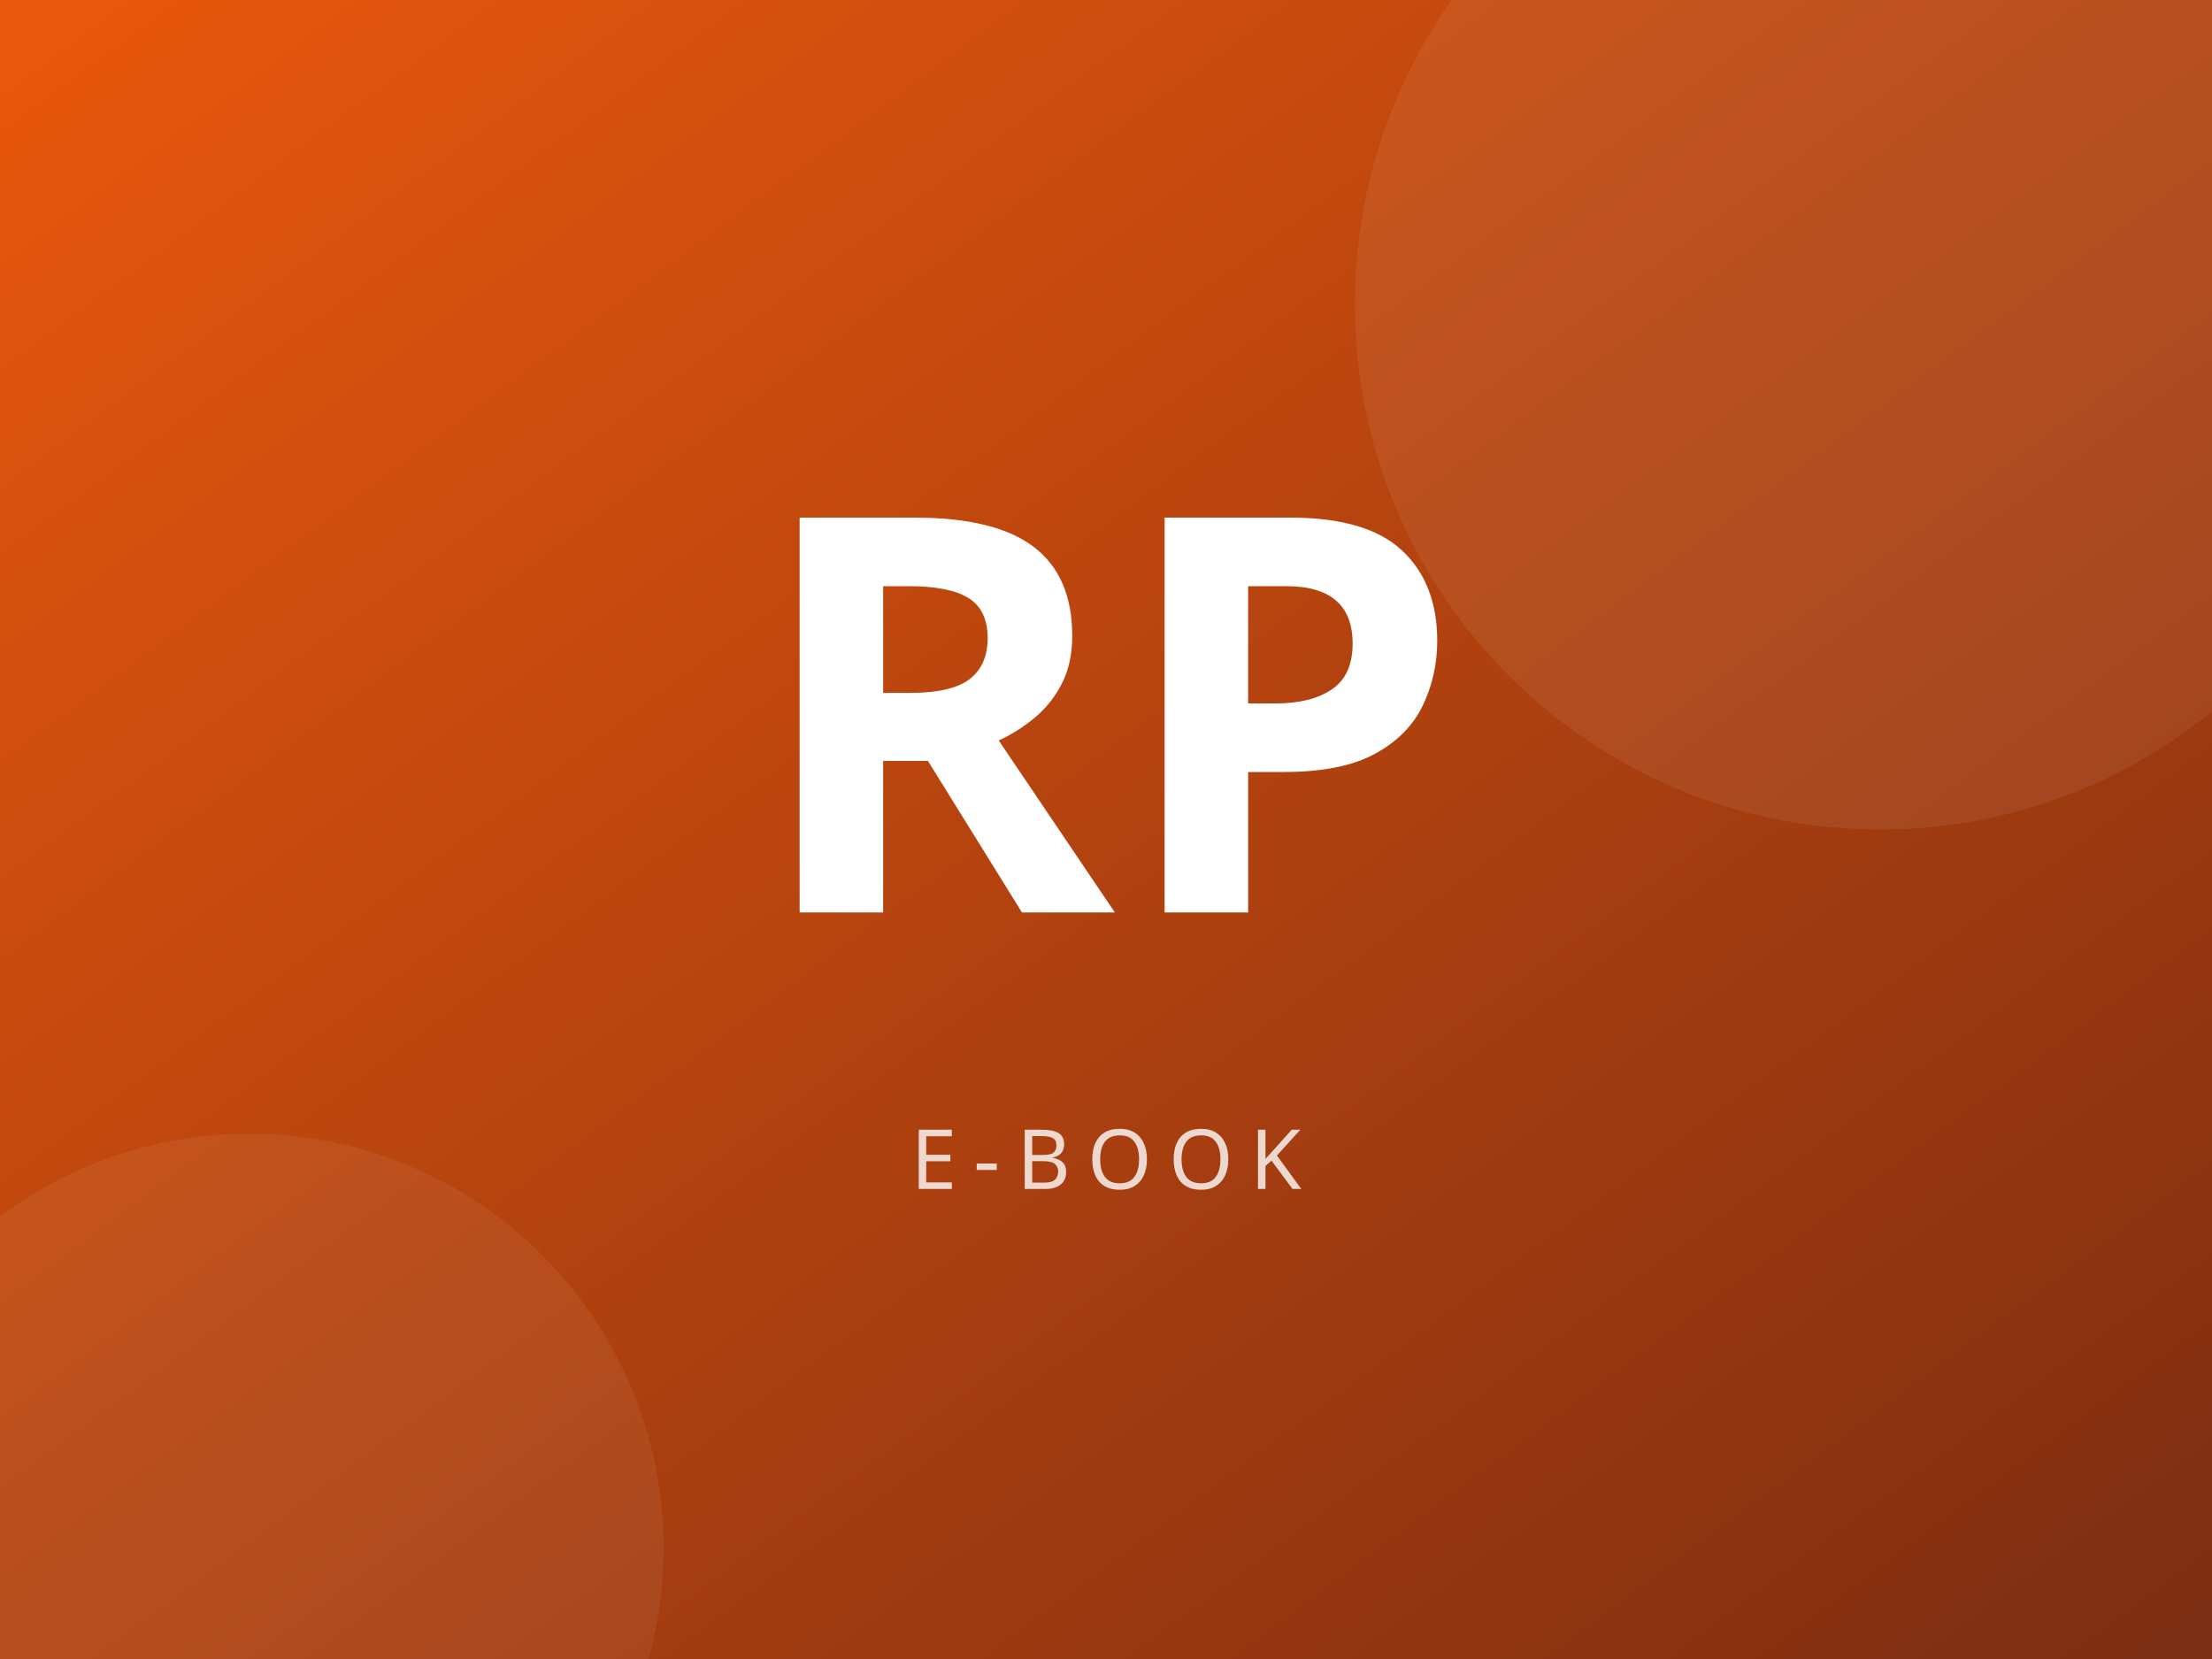
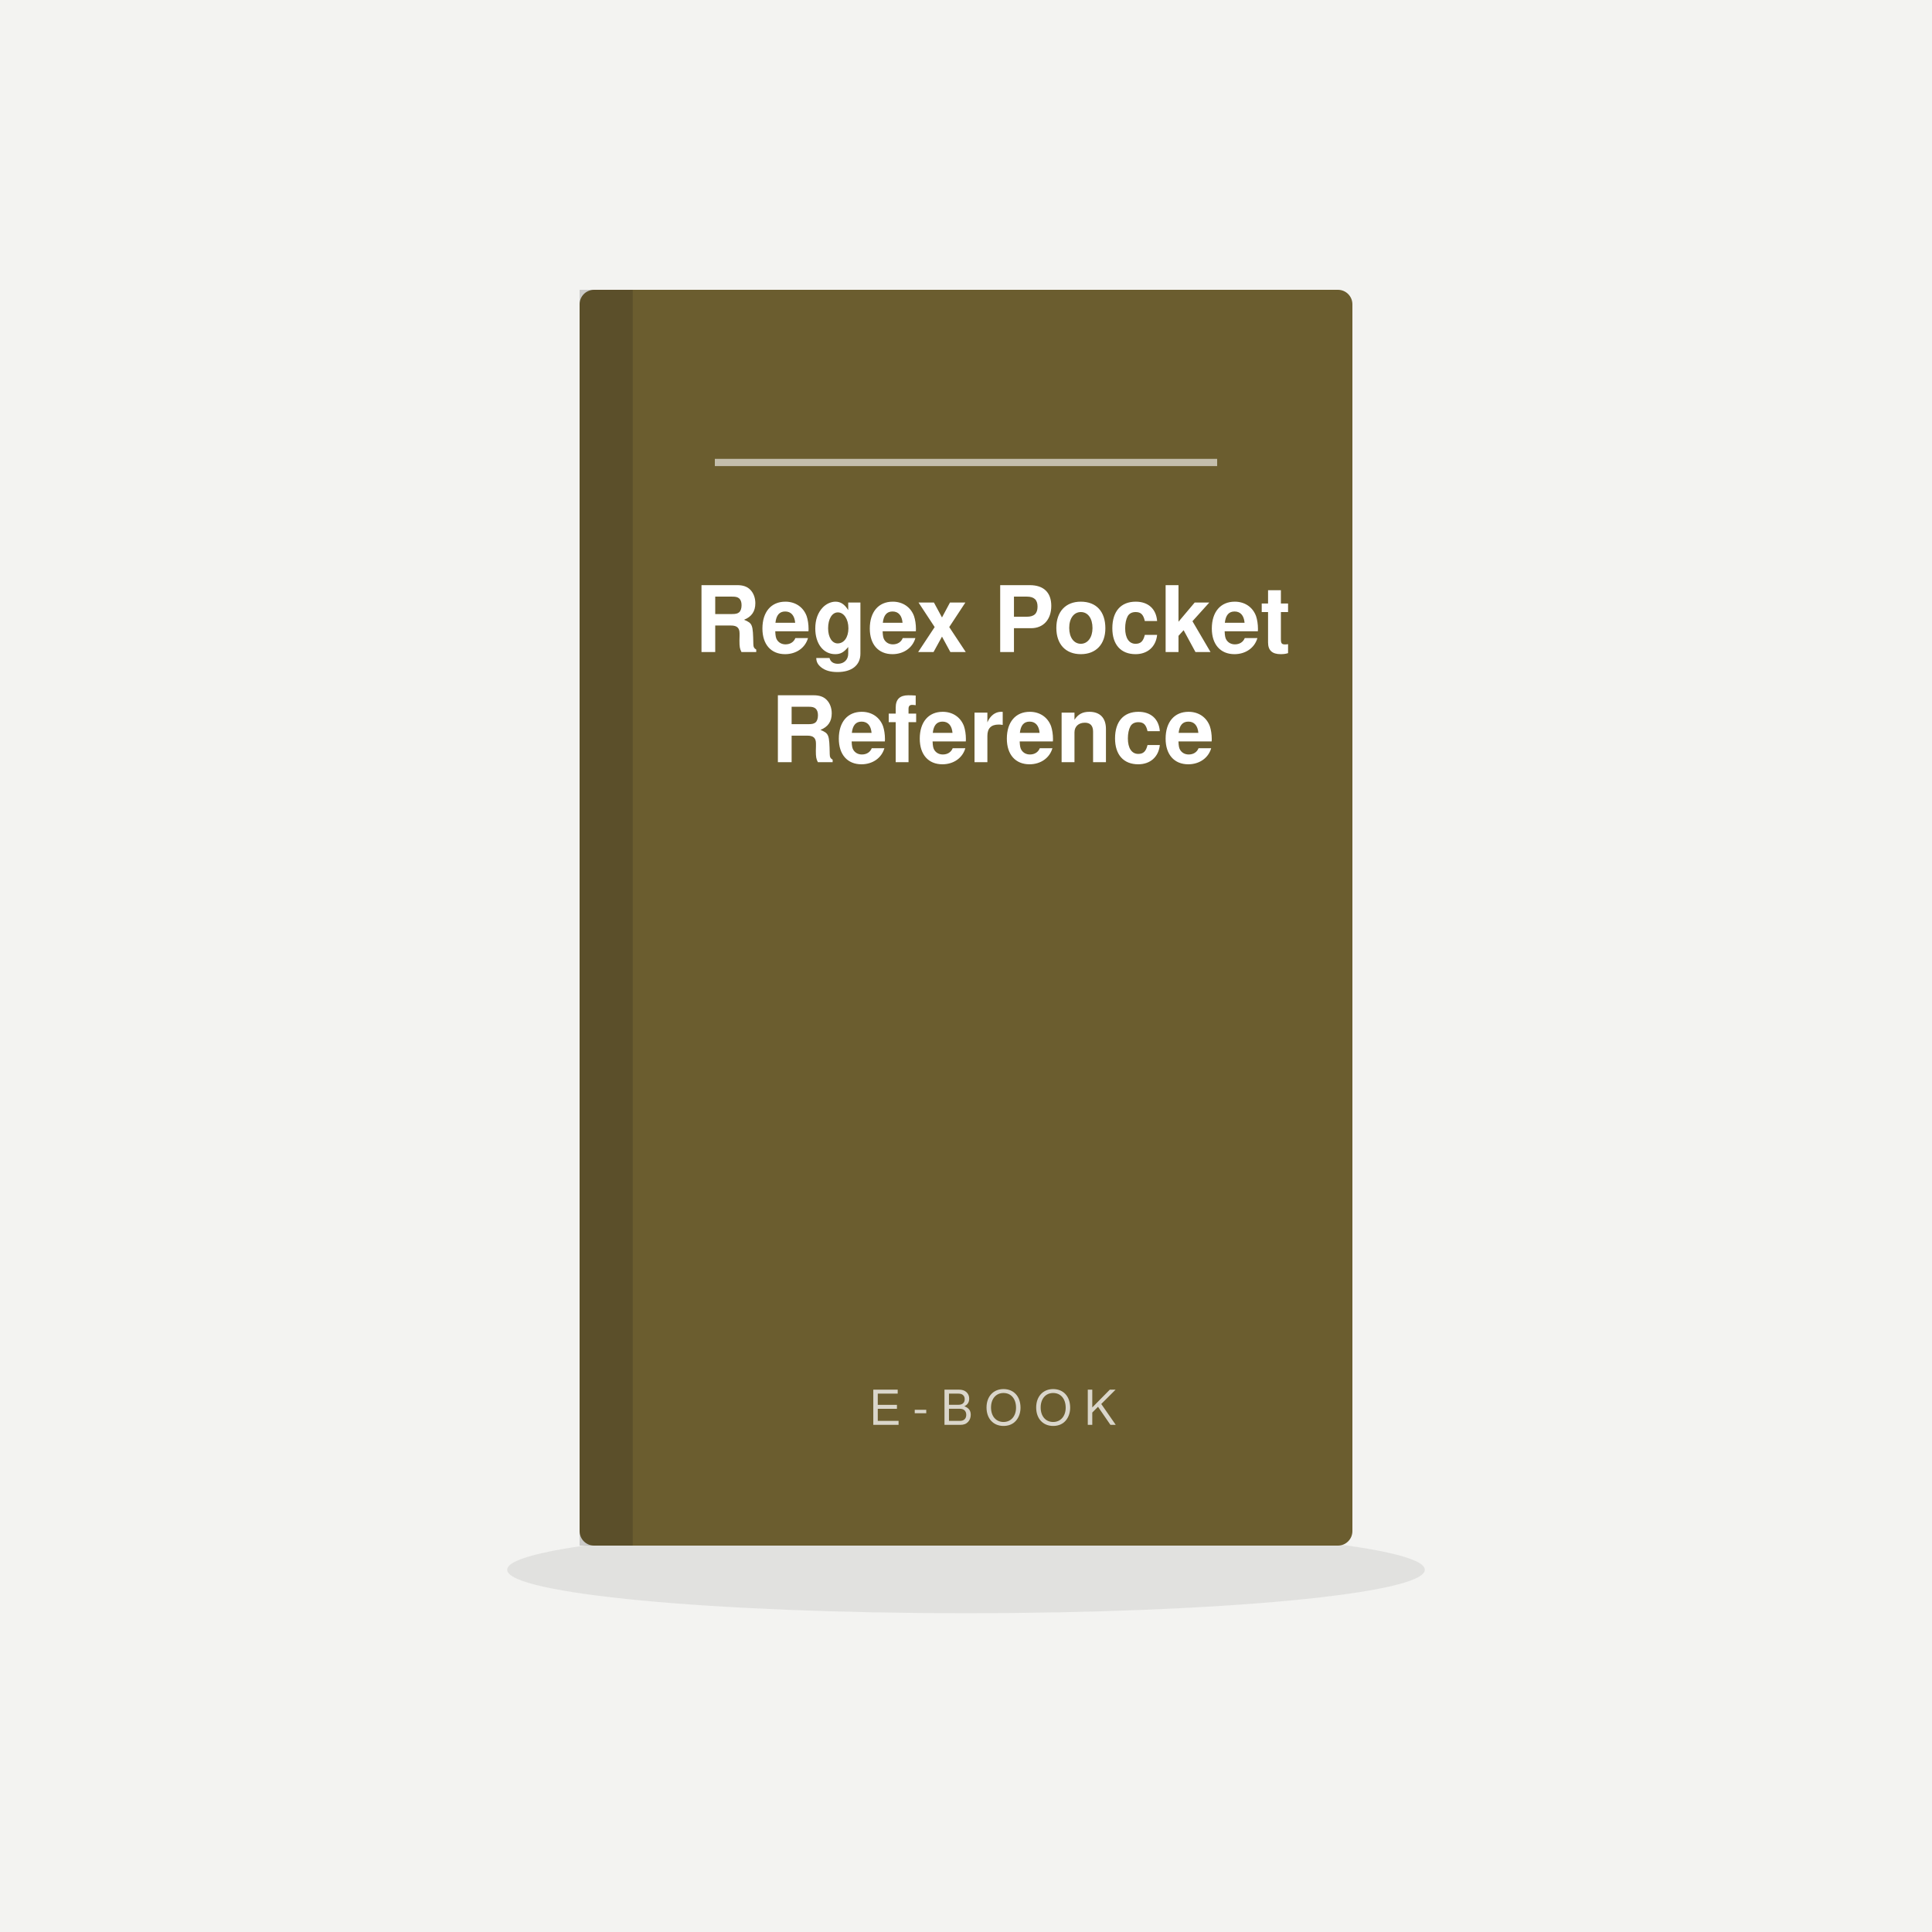
- <svg xmlns="http://www.w3.org/2000/svg" width="800" height="600" viewBox="0 0 800 600">
-   <defs>
-     <linearGradient id="g" x1="0" y1="0" x2="1" y2="1">
-       <stop offset="0" stop-color="#ea580c" />
-       <stop offset="1" stop-color="#7c2d12" />
-     </linearGradient>
-   </defs>
-   <rect width="800" height="600" fill="url(#g)" />
-   <circle cx="680" cy="110" r="190" fill="#fff" opacity=".07" />
-   <circle cx="90" cy="560" r="150" fill="#fff" opacity=".06" />
-   <text x="400" y="330" text-anchor="middle" font-family="system-ui,sans-serif" font-size="200" font-weight="700" fill="#fff">RP</text>
-   <text x="400" y="430" text-anchor="middle" font-family="system-ui,sans-serif" font-size="30" letter-spacing="6" fill="#fff" opacity=".8">E-BOOK</text>
+ <svg xmlns="http://www.w3.org/2000/svg" width="800" height="800" viewBox="0 0 800 800">
+   <rect width="800" height="800" fill="#f3f3f1" />
+   <ellipse cx="400" cy="650" rx="190" ry="18" fill="#121212" opacity=".08" />
+   <rect x="240" y="120" width="320" height="520" rx="6" fill="#6b5d2f" />
+   <rect x="240" y="120" width="22" height="520" fill="#121212" opacity=".18" />
+   <rect x="296" y="190" width="208" height="3" fill="#fff" opacity=".6" />
+   <text x="411" y="270" text-anchor="middle" font-family="Helvetica,Arial,sans-serif" font-size="38" font-weight="600" fill="#fff">Regex Pocket</text>
+   <text x="411" y="315.6" text-anchor="middle" font-family="Helvetica,Arial,sans-serif" font-size="38" font-weight="600" fill="#fff">Reference</text>
+   <text x="411" y="590" text-anchor="middle" font-family="Helvetica,Arial,sans-serif" font-size="20" letter-spacing="5" fill="#fff" opacity=".75">E-BOOK</text>
</svg>
